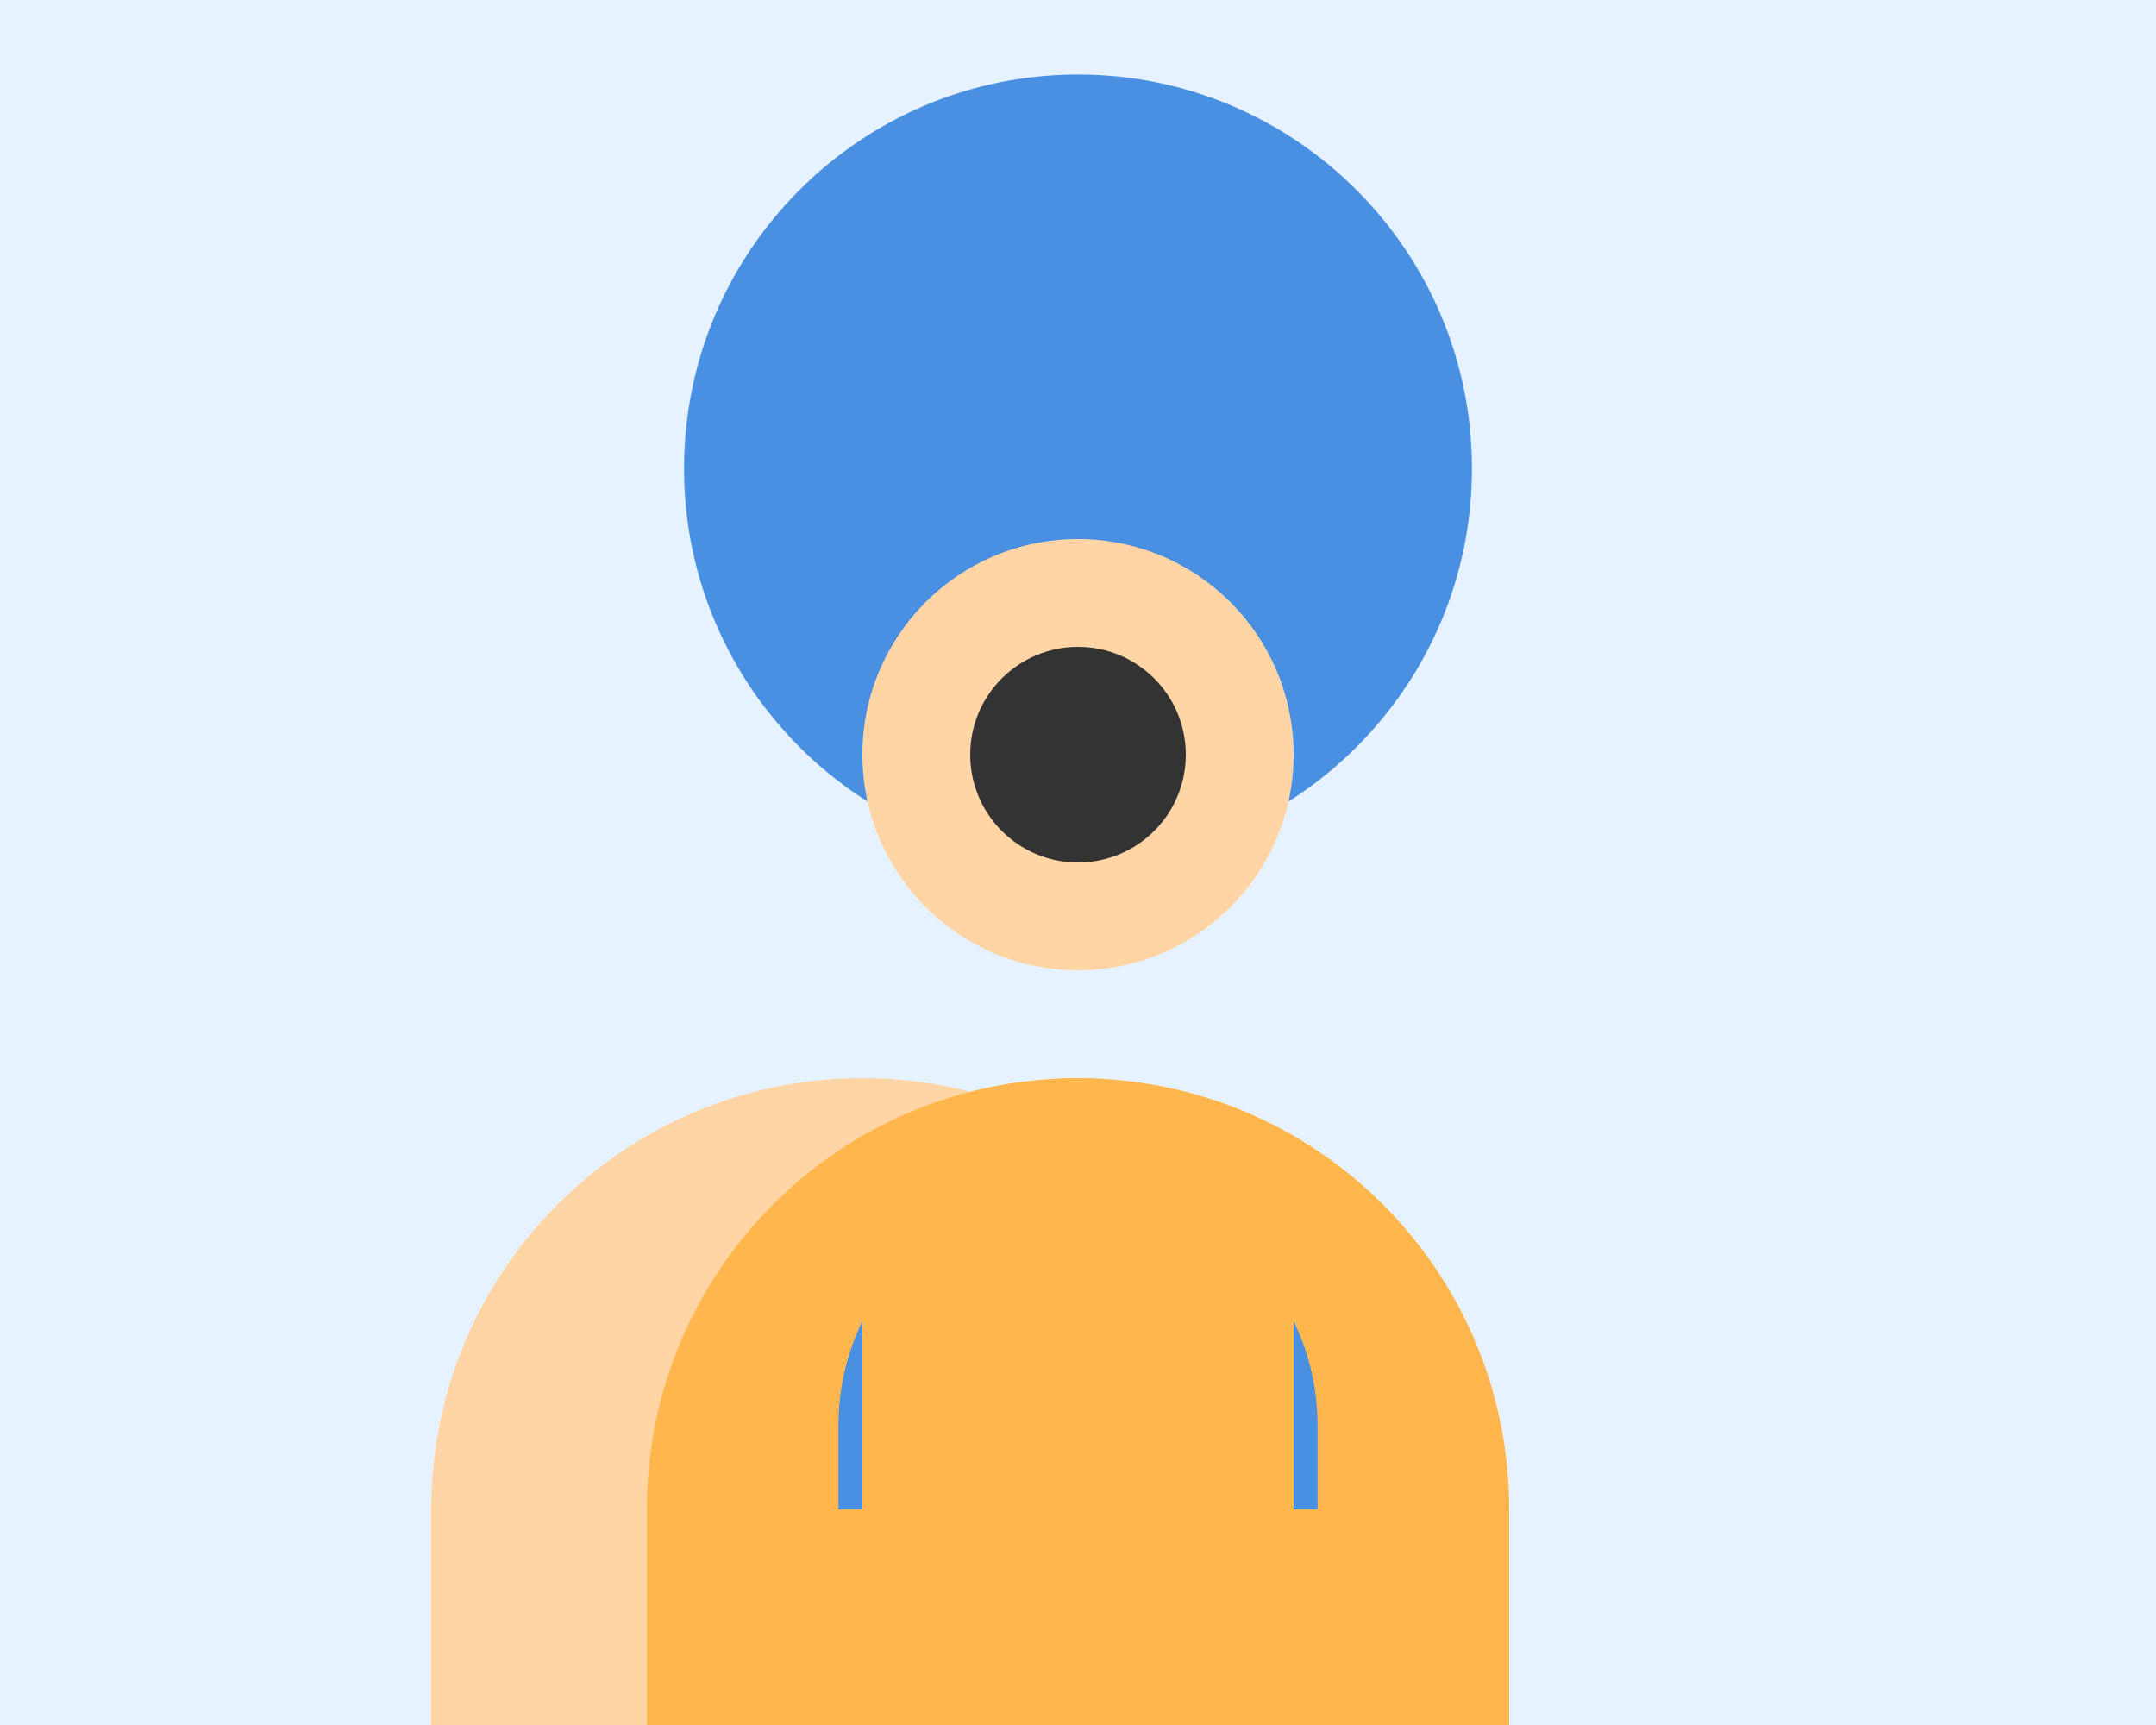
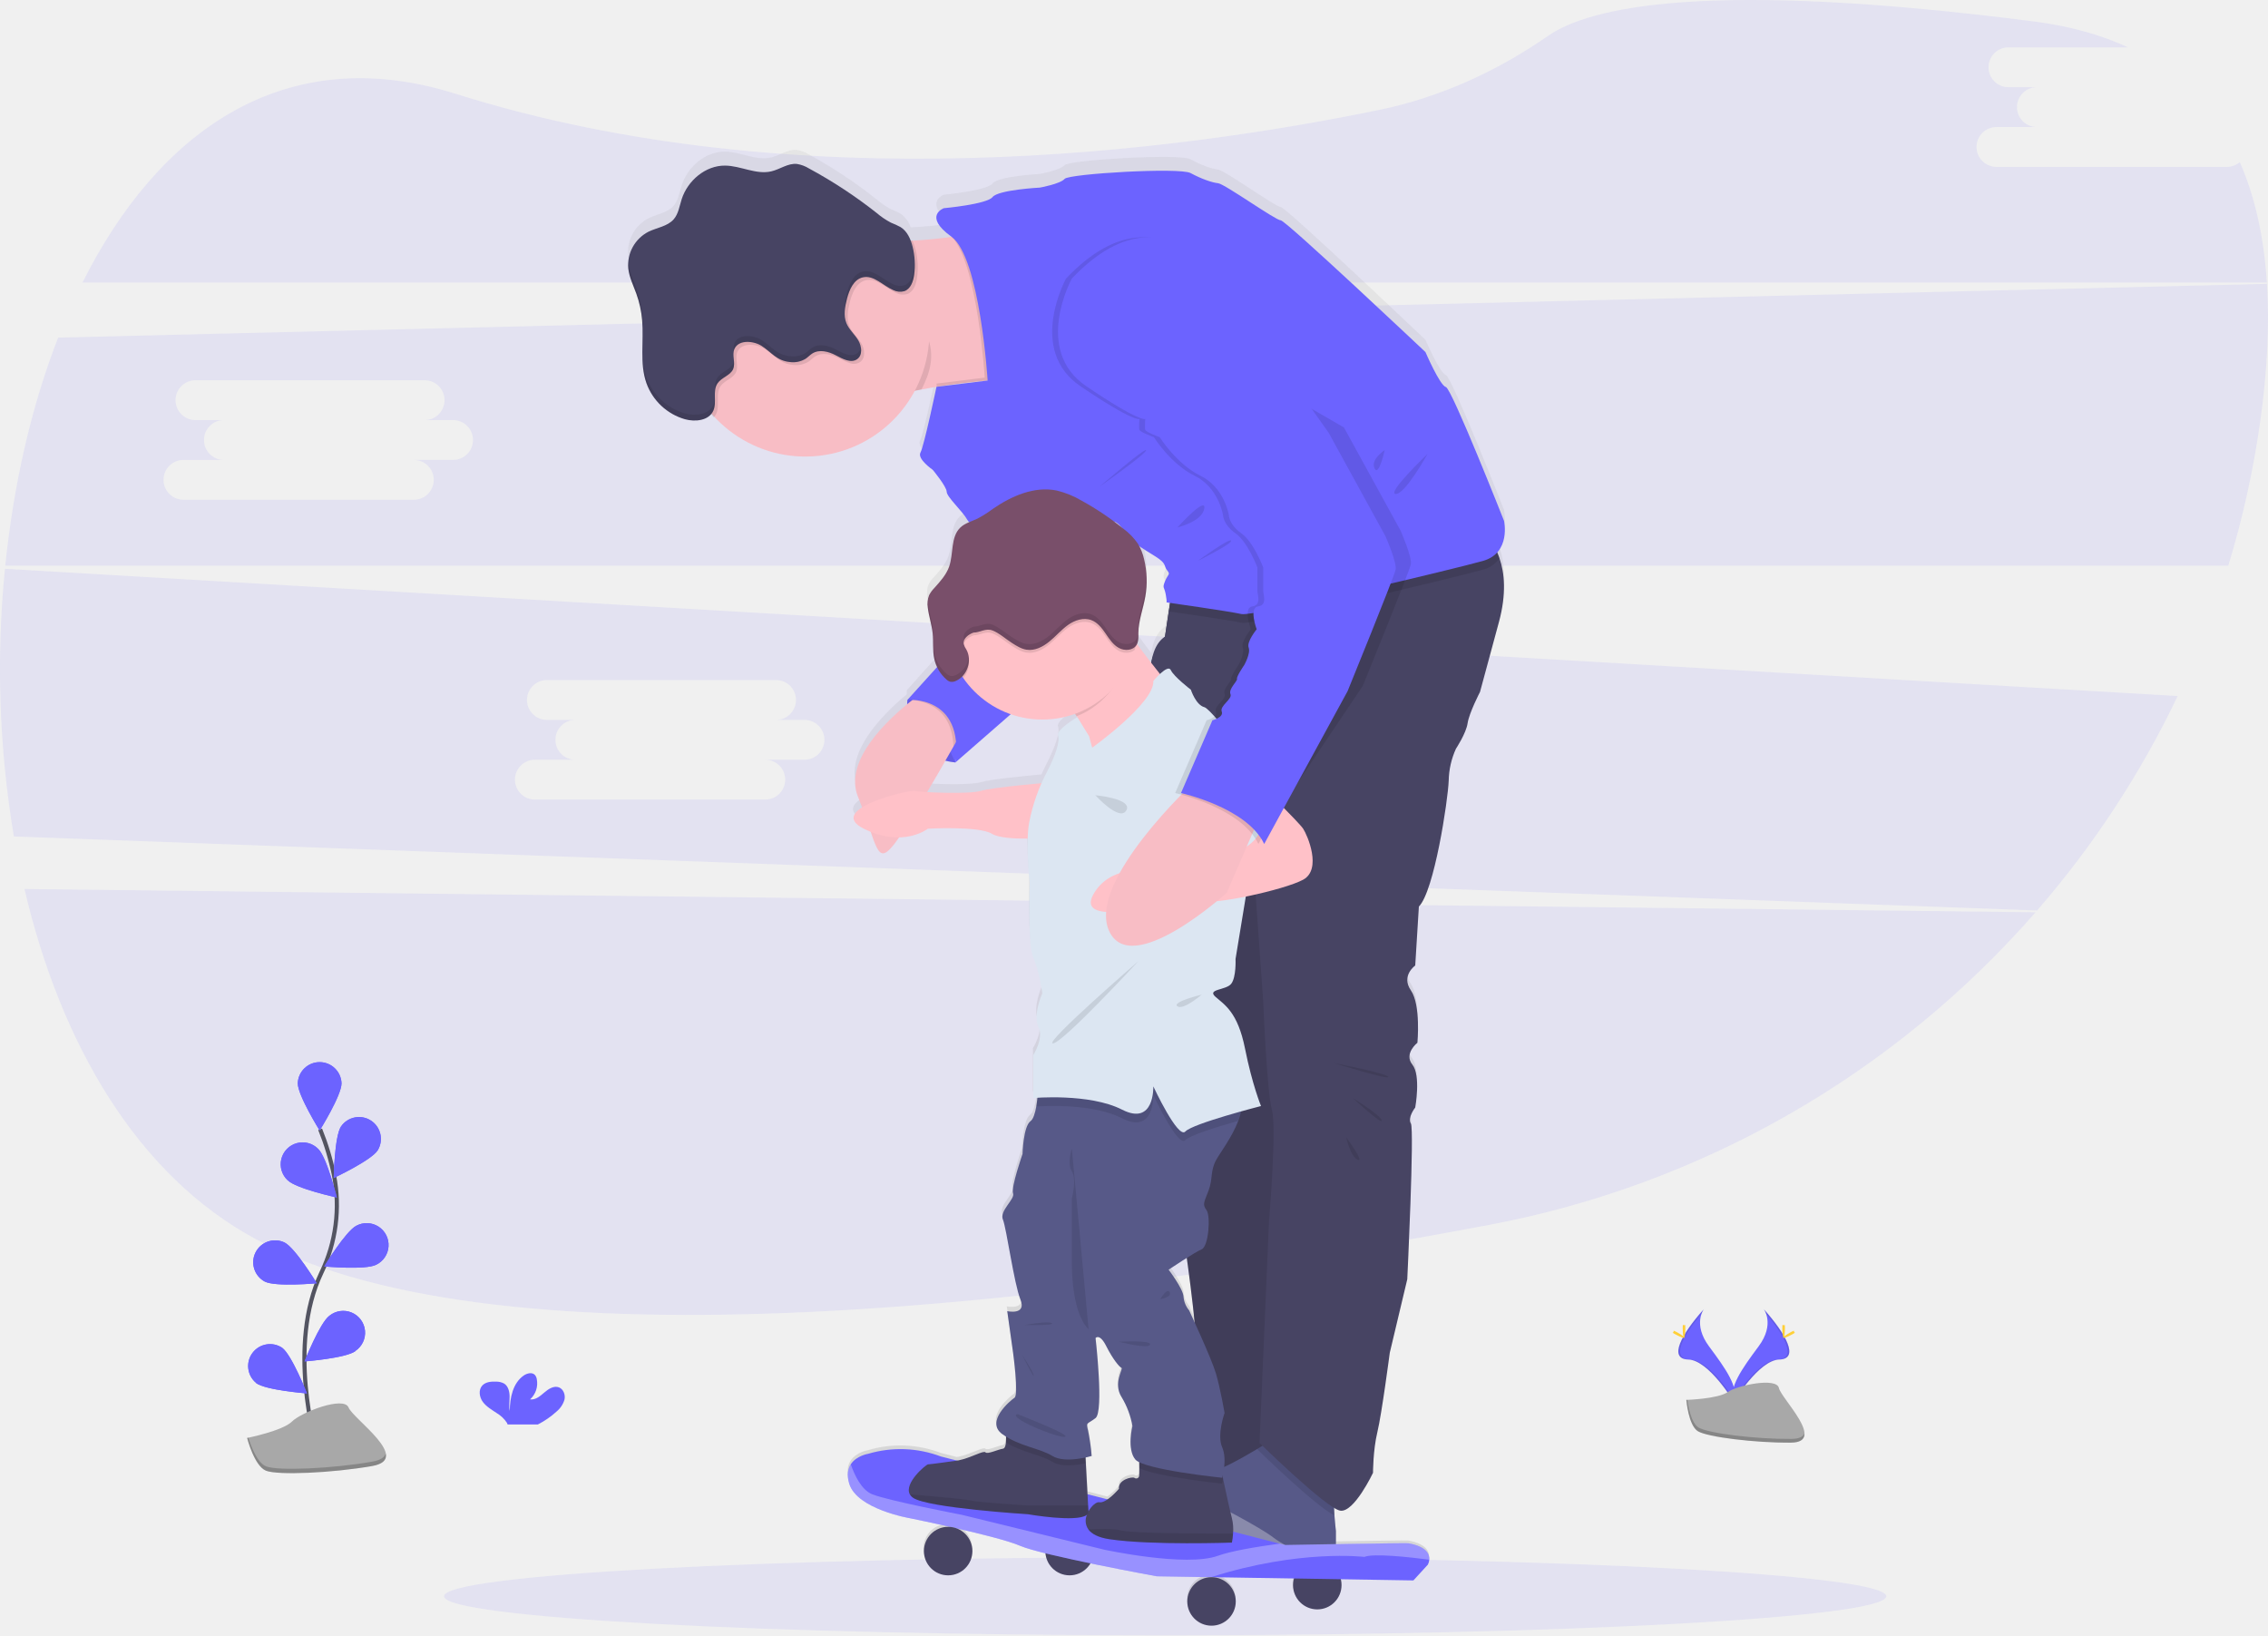
- <svg xmlns="http://www.w3.org/2000/svg" viewBox="0 0 500 400" fill="none">
-   <path fill="#E6F2FF" d="M0 0h500v400H0z" />
-   <path fill="#4A90E2" d="M250 200c50.42 0 91.36-40.94 91.36-91.36S300.42 17.28 250 17.28s-91.36 40.94-91.36 91.36S199.58 200 250 200z" />
-   <path fill="#FFD5A5" d="M200 250c-55.23 0-100 44.77-100 100v50h200v-50c0-55.23-44.77-100-100-100z" />
-   <path fill="#FFB74D" d="M250 250c-55.23 0-100 44.77-100 100v50h200v-50c0-55.23-44.77-100-100-100z" />
-   <path fill="#4A90E2" d="M250 275c-30.65 0-55.56 24.91-55.56 55.56v19.44h111.12v-19.44c0-30.65-24.91-55.56-55.56-55.56z" />
-   <path fill="#FFD5A5" d="M250 225c-27.61 0-50-22.39-50-50s22.39-50 50-50 50 22.39 50 50-22.39 50-50 50z" />
-   <path fill="#333" d="M250 150c-13.81 0-25 11.19-25 25s11.19 25 25 25 25-11.19 25-25-11.19-25-25-25z" />
-   <path fill="#FFB74D" d="M300 350v-50c0-27.61-22.39-50-50-50s-50 22.39-50 50v50h100z" />
+ <svg xmlns="http://www.w3.org/2000/svg" width="1097.1" height="790.89">
+   <defs>
+     <linearGradient id="a" x1="567.33" x2="567.33" y1="839.89" y2="127.09" gradientUnits="userSpaceOnUse">
+       <stop offset="0" stop-color="gray" stop-opacity=".25" />
+       <stop offset=".54" stop-color="gray" stop-opacity=".12" />
+       <stop offset="1" stop-color="gray" stop-opacity=".1" />
+     </linearGradient>
+   </defs>
+   <path fill="#6c63ff" d="M11.85 429.97c17.36 74.2 54.11 138.34 112.18 169.47 120.71 64.61 392.92 31.28 596.07-7a465.2 465.2 0 0 0 264.54-151.22ZM1077.2 80.71H965.73a9.63 9.63 0 1 1 0-19.26H985a9.64 9.64 0 0 1 0-19.27h-13.76a9.64 9.64 0 0 1 0-19.27h58.18c-12.91-6-28-10.27-45.39-12.51-158.64-20.37-215.28-6.89-235.26 7-24.65 17.1-52.15 29.68-81.54 35.74-97.88 20.19-280.93 44.49-446.84-7.78-82.46-26-143.74 17.92-180.48 91.28h1056.64c-1.38-21.32-5.51-41-13.09-58.24a9.56 9.56 0 0 1-6.26 2.31M2.39 275.1a491 491 0 0 0 4.32 129.45l978.68 35.8a459.9 459.9 0 0 0 68-103.71Zm387.08 92.34H370.2a9.63 9.63 0 1 1 0 19.26H258.73a9.63 9.63 0 1 1 0-19.26H278a9.64 9.64 0 0 1 0-19.27h-13.76a9.64 9.64 0 0 1 0-19.27h111.47a9.64 9.64 0 0 1 0 19.27h13.76a9.64 9.64 0 0 1 0 19.27M1096.6 137.28l-1068.48 26c-13 33.41-21.57 71.16-25.57 110.33h1075.33a457 457 0 0 0 15.53-70.33c3.2-23.01 4.48-45.27 3.19-66m-877.13 85.16H200.2a9.63 9.63 0 1 1 0 19.26H88.73a9.63 9.63 0 0 1 0-19.26H108a9.64 9.64 0 0 1 0-19.27H94.24a9.64 9.64 0 0 1 0-19.27h111.47a9.64 9.64 0 0 1 0 19.27h13.76a9.64 9.64 0 0 1 0 19.27" opacity=".1" />
+   <ellipse cx="563.62" cy="772.01" fill="#6c63ff" opacity=".1" rx="348.83" ry="18.88" />
+   <path fill="#6c63ff" d="M853.21 633.18s5.49 7.19-2.54 18-14.65 20-12 26.77c0 0 12.11-20.15 22-20.43s3.38-12.22-7.46-24.34" />
+   <path d="M853.21 633.18a9.3 9.3 0 0 1 1.12 2.25c9.62 11.31 14.74 21.86 5.5 22.12-8.62.25-18.95 15.65-21.42 19.54a8 8 0 0 0 .29.89s12.11-20.15 22-20.43 3.35-12.25-7.49-24.37" opacity=".1" />
+   <path fill="#ffd037" d="M863.42 642.34c0 2.53-.28 4.58-.63 4.58s-.64-2.05-.64-4.58.36-1.34.71-1.34.56-1.19.56 1.34" />
+   <path fill="#ffd037" d="M866.92 645.36c-2.22 1.21-4.15 1.94-4.32 1.63s1.5-1.54 3.72-2.75 1.34-.33 1.51 0 1.31-.09-.91 1.12" />
+   <path fill="#6c63ff" d="M824.19 633.18s-5.49 7.19 2.54 18 14.64 20 12 26.77c0 0-12.12-20.15-22-20.43s-3.39-12.22 7.46-24.34" />
+   <path d="M824.19 633.18a8.9 8.9 0 0 0-1.12 2.25c-9.62 11.31-14.75 21.86-5.5 22.12 8.61.25 19 15.65 21.42 19.54-.08.3-.18.59-.29.89 0 0-12.12-20.15-22-20.43s-3.36-12.25 7.49-24.37" opacity=".1" />
+   <path fill="#ffd037" d="M813.98 642.34c0 2.53.28 4.58.63 4.58s.64-2.05.64-4.58-.36-1.34-.71-1.34-.56-1.19-.56 1.34" />
+   <path fill="#ffd037" d="M810.47 645.36c2.22 1.21 4.16 1.94 4.33 1.63s-1.5-1.54-3.72-2.75-1.34-.33-1.51 0-1.32-.09.9 1.12" />
+   <path fill="#a8a8a8" d="M815.73 677.04s15.36-.48 20-3.77 23.63-7.24 24.78-2 23.08 26.29 5.74 26.43-40.29-2.7-44.91-5.51-5.61-15.15-5.61-15.15" />
+   <path d="M866.55 695.91c-17.34.14-40.29-2.7-44.91-5.51-3.52-2.15-4.92-9.84-5.39-13.38h-.51s1 12.38 5.59 15.2 27.57 5.65 44.91 5.51c5 0 6.74-1.82 6.64-4.46-.7 1.62-2.61 2.61-6.33 2.64" opacity=".2" />
+   <path fill="#6c63ff" d="M269.23 682.66a11.73 11.73 0 0 0 3.84-5.79c.49-2.29-.49-5-2.68-5.89-2.46-.94-5.09.77-7.09 2.49s-4.27 3.69-6.88 3.32a10.47 10.47 0 0 0 3.24-9.81 4.1 4.1 0 0 0-.9-2c-1.37-1.46-3.84-.84-5.48.31-5.2 3.66-6.65 10.73-6.68 17.08-.52-2.29-.08-4.68-.09-7s-.66-5-2.64-6.23a8 8 0 0 0-4-.94c-2.34-.09-4.94.15-6.54 1.85-2 2.13-1.47 5.69.26 8s4.35 3.81 6.76 5.42a15 15 0 0 1 4.84 4.61 6 6 0 0 1 .36.83h14.65a40.8 40.8 0 0 0 9.03-6.25" />
+   <path fill="none" stroke="#535461" stroke-miterlimit="10" stroke-width="2" d="M152.8 698.44s-14.06-47.71 2.63-82.82a75.36 75.36 0 0 0 6.12-47.29 126 126 0 0 0-6.69-22.18" />
+   <path fill="#6c63ff" d="M165.21 523.95c0 5.85-10.58 22.81-10.58 22.81s-10.59-17-10.59-22.81a10.59 10.59 0 0 1 21.17 0M182.71 556.34c-3.17 4.91-21.28 13.39-21.28 13.39s.33-20 3.51-24.9a10.59 10.59 0 0 1 17.77 11.51M181.95 611.69c-5.22 2.63-25.13.81-25.13.81s10.38-17.09 15.6-19.72a10.59 10.59 0 1 1 9.53 18.91M171.94 653.44c-4.7 3.48-24.63 5-24.63 5s7.34-18.59 12-22.07a10.59 10.59 0 1 1 12.59 17ZM139.21 570.86c4.19 4.07 23.73 8.3 23.73 8.3s-4.79-19.41-9-23.49a10.59 10.59 0 1 0-14.75 15.19ZM128.12 619.83c5.22 2.63 25.13.81 25.13.81s-10.38-17.08-15.6-19.72a10.59 10.59 0 0 0-9.53 18.91M123.88 668.91c4.7 3.47 24.62 5 24.62 5s-7.33-18.59-12-22.07a10.59 10.59 0 0 0-12.59 17Z" />
+   <path fill="#6c63ff" d="M165.21 523.95c0 5.85-10.58 22.81-10.58 22.81s-10.59-17-10.59-22.81a10.59 10.59 0 0 1 21.17 0M182.71 556.34c-3.17 4.91-21.28 13.39-21.28 13.39s.33-20 3.51-24.9a10.59 10.59 0 0 1 17.77 11.51M181.95 611.69c-5.22 2.63-25.13.81-25.13.81s10.38-17.09 15.6-19.72a10.59 10.59 0 1 1 9.53 18.91M171.94 653.44c-4.7 3.48-24.63 5-24.63 5s7.34-18.59 12-22.07a10.59 10.59 0 1 1 12.59 17ZM139.21 570.86c4.19 4.07 23.73 8.3 23.73 8.3s-4.79-19.41-9-23.49a10.59 10.59 0 1 0-14.75 15.19ZM128.12 619.83c5.22 2.63 25.13.81 25.13.81s-10.38-17.08-15.6-19.72a10.59 10.59 0 0 0-9.53 18.91M123.88 668.91c4.7 3.47 24.62 5 24.62 5s-7.33-18.59-12-22.07a10.59 10.59 0 0 0-12.59 17Z" />
+   <path fill="#a8a8a8" d="M119.55 695.44s17.12-3.4 21.68-7.93 25.1-12.46 27.38-6.8 30.8 24.92 11.4 28.32-45.63 4.53-51.33 2.26-9.13-15.85-9.13-15.85" />
+   <path d="M180.04 706.91c-19.39 3.4-45.63 4.53-51.33 2.27-4.34-1.73-7.36-10-8.55-13.87l-.61.13s3.43 13.59 9.13 15.85 31.94 1.13 51.33-2.26c5.6-1 7.2-3.29 6.6-6.2-.45 1.89-2.4 3.35-6.57 4.08" opacity=".2" />
+   <path fill="url(#a)" d="M775.72 316.54c5.37-6 3.27-15.35 3.27-15.35s-25.34-64.58-28.15-65.29-9.86-17-9.86-17-67.57-64.23-70-64.23-27.1-17.74-30.26-18.09-8.1-2.13-13.38-5-58.78.36-60.89 2.84-12 4.26-12 4.26-20.06 1.06-22.88 4.61-23.57 5.43-23.57 5.43-10.21 3.8 3.65 13.89c-4.44.7-9.63 1.24-14.9 1.62-1.32.09-2.66.18-4 .25h-.79a13.08 13.08 0 0 0-4.92-6.61 41 41 0 0 0-4.67-2.17 37.3 37.3 0 0 1-6.92-4.75 227 227 0 0 0-32.72-21.68 15.7 15.7 0 0 0-5.83-2.19c-4.29-.41-8.12 2.6-12.32 3.61-7.38 1.77-14.82-2.73-22.41-2.8-9.48-.09-18.11 7.29-21 16.39-1.07 3.37-1.55 7.12-3.86 9.79-3 3.49-8.07 4-12.18 6.07a18.38 18.38 0 0 0-9.88 16.29v.08c0 .53 0 1.06.09 1.59.47 4.28 2.45 8.23 3.9 12.29a50.8 50.8 0 0 1 2.8 12.9.7.7 0 0 1 0 .14c.06.73.11 1.46.14 2.2v2.59c0 3.82-.13 7.67-.12 11.49v2.35c0 .51 0 1 .06 1.54v.54c0 .47.07.95.12 1.42 0 .2 0 .41.05.61 0 .46.11.91.17 1.36l.09.64c.07.45.15.9.23 1.35l.12.62c.1.48.22 1 .34 1.44.05.17.08.33.12.5q.27 1 .6 1.92a28.18 28.18 0 0 0 18.66 17.59 17.3 17.3 0 0 0 4.95.62c3-.07 5.87-1 7.65-3.05.44.5.87 1 1.33 1.5a59.93 59.93 0 0 0 97.33-13c1.05-.23 2.09-.44 3.14-.64 1.82-.34 3.65-.66 5.49-1l1.77-.28.7-.12c9-1.42 17.74-2.37 24-3l-24.74 3.07s-6 28.81-7.73 32 6 8.51 6 8.51 6.69 8.16 6.69 10.65 7.74 9.58 9.85 13.48a6 6 0 0 0 1 1.35 14.2 14.2 0 0 0-4.26 2.59c-4.89 4.63-3.26 12.75-5.5 19.11-1.4 4-4.33 7.24-7.15 10.39a14.2 14.2 0 0 0-2.52 3.49 8.6 8.6 0 0 0-.67 2.68 13 13 0 0 0-.06 1.54v.18c0 .4 0 .79.08 1.18v.51c.49 4.18 1.91 8.22 2.34 12.4s-.09 8.39.77 12.46a18.6 18.6 0 0 0 1.38 4.11l-14.32 16s-.09.79-.12 2.09c-11.94 9.91-30.4 28.61-23.81 45.1q1.08 2.71 2 5.19c-4.85 3.09-6.45 6.76.82 10.42 1.15.58 2.26 1.08 3.35 1.53 3.73 10.95 5.19 14 11.44 5.93.67-.88 1.45-2 2.3-3.21 8.8-.18 13.89-4.25 13.89-4.25s24.63-1.42 31 2.49c3.19 2 10.69 2.4 17.33 2.35a182 182 0 0 0 1 21.42s-1.06 30.16 1.76 36.55 4.38 17.39 4.38 17.39-4.73 10.64-1.92 16.32-2.46 13.84-2.46 13.84v20.93l2-.14a63 63 0 0 1-.59 4.3c-.58 3.27-1.45 6.2-2.79 7.15-3.52 2.53-3.87 16-3.87 16s-5.63 16.33-4.58 19.17-6.68 8.51-4.92 12.77 5.36 31.22 8.49 39-6.38 5.68-6.38 5.68l2.81 20.22s2.82 20.58.71 22-14.25 11.71-5.9 17.74c.65.47 1.31.9 2 1.31a22 22 0 0 1-.07 2.8c-.16 1.59-.56 2.86-1.45 3-2.48.36-7.41 2.84-8.45 1.78s-7 2.68-13 3.9l-.83.13-7.79-2a54.82 54.82 0 0 0-35.2-1.3s-5.65.88-8.39 5.1c-1.39 2.16-2 5.2-.76 9.44 3.76 12.54 29.39 16.86 29.39 16.86s8.88 1.83 19.55 4.25h-1.07a11.77 11.77 0 1 0 4 .73c12 2.76 25.29 6.12 30.69 8.49a94 94 0 0 0 12.33 3.7 11.7 11.7 0 0 0 21.78 4.9c16.33 3.41 32.06 6.3 32.06 6.3l26.27.43h.18a11.7 11.7 0 1 0 .16 0l39.77.65a11.74 11.74 0 1 0 23 3.23 11.7 11.7 0 0 0-.36-2.86l35.08.57 7-7.7a6.2 6.2 0 0 0 .69-2.41c.21-2.53-1.1-6.37-10.06-8-.66-.12-18.94.17-35.09.44v-6.34s-.45-3.49-.73-7.6c-.08-1.21-.15-2.47-.18-3.71a9.6 9.6 0 0 0 3 1.37c6.69 1.07 15.84-18.45 15.84-18.45s0-11 2.11-19.87 6-38.68 6-38.68l8.46-35.83s3.5-73.1 1.74-75.94 2.12-7.81 2.12-7.81 2.81-15.61-1.41-20.93 2.46-10.65 2.46-10.65 1.76-18.45-3.17-25.54 2.31-12.06 2.31-12.06l1.76-28.74c7.39-7.45 14.07-51.8 14.43-61.38a39.4 39.4 0 0 1 3.52-15.62s4.92-7.45 5.63-12.42 6-15.25 6-15.25l9.15-34.07c3.69-13.74 2.75-23.9.3-31.14-.36-1.02-.74-1.95-1.13-2.84m-165.31 2c5.63 3.55 3.87 4.61 5.63 6.74s.35 1.77-1.06 5.32-.35 2.49.35 6.39.36 3.9.36 3.9l1.76.25-2.45 16.47c-4 2.61-5.83 7.61-6.66 12.77-2.36-3.08-4.74-6.28-6.87-9.26.73-1.63.59-3.57.61-5.4.08-6 2.32-11.73 3.35-17.64a44.6 44.6 0 0 0-.57-18.11 27.5 27.5 0 0 0-2.35-6.43c2.28 1.52 5.17 3.32 7.9 5.04Zm6.33 347.73s4.45-3 8.77-5.73c1.45 10.53 2.82 21.48 3.79 31.38-1.55-3.44-2.63-5.78-2.63-5.78a11.9 11.9 0 0 1-2.72-6.74c-.17-3.86-7.21-13.09-7.21-13.09Zm-26.39-364.72c1 .14 2.42 1.41 3.76 2.93-1.24-1-2.49-2-3.77-2.94Zm-64.41 131.28c-4.06 1.28-17.82 1.09-26 .61 3.06-5.23 6.1-10.55 8.8-15.32a32.5 32.5 0 0 0 4.85.87l26.79-23.53a46.14 46.14 0 0 0 31.1-.2l.73 1.14c.31.5.64 1 1 1.56l-.67-1.09s-10.34 6.16-9.29 9-1.4 9.93-5.27 17.53c-1 1.9-1.87 3.78-2.71 5.67-8.76.82-25.27 2.48-29.33 3.76m50.83 327.84-.15-2.81c1.7-.37 2.82-.71 2.82-.71a111 111 0 0 0-1.76-12.42c-1.06-4.26-.51-2.84 3.61-6s0-39 0-39 2-2.49 5.17 3.9 6.35 10.29 7.41 10.64-4.23 7.46 0 14.2a40.8 40.8 0 0 1 5.27 14.19s-2.81 11.27 1.41 16.28a6.2 6.2 0 0 0 2 1.37v2.85c0 1.87 0 3.47-.09 3.81a1.41 1.41 0 0 1-2.25.88c-1.09-.71-8 .88-7.53 5.33a32.7 32.7 0 0 1-5.52 5.17l-9.59-2.48Z" transform="translate(-51.45 -54.56)" />
+   <path fill="#6c63ff" d="M438.95 338.5s-3.35 27.45 23.22 30.26l4-19-8.37-11.26-11.99-4.06Z" />
+   <path d="m445.81 334.44-6.86 4.05s-3.35 27.45 23.22 30.26" opacity=".1" />
+   <path fill="#f8bdc5" d="M487.16 183.29s-17.93 1.1-35.91 4.08q-2.76.47-5.49 1c-1.06.2-2.1.41-3.14.64-9.42 1.94-18 4.46-23 7.68-6 3.85-8-6.52-8.19-20.93-.08-5.07.09-10.63.36-16.25.35-6.5.86-13.08 1.4-19 1.19-13.12 2.56-23.32 2.56-23.32s6.28 0 14.67-.29l2.7-.1c2.63-.1 5.42-.24 8.23-.41 1.33-.07 2.67-.15 4-.25 5.32-.38 10.57-.92 15-1.62 4.72-.76 8.55-1.72 10.63-3 9.5-5.66 16.18 71.77 16.18 71.77" />
+   <path fill="#474463" d="m567.05 284.65-3.5 23.23s-7.63 9.5-6.63 14.78 9.8 238.62 9.8 238.62 17.25 98.54 11.26 111.21-.35 42.24-.35 42.24l35.9-5.63 12-430.79Z" />
+   <path d="m567.05 284.65-3.5 23.23s-7.63 9.5-6.63 14.78 9.8 238.62 9.8 238.62 17.25 98.54 11.26 111.21-.35 42.24-.35 42.24l35.9-5.63 12-430.79Z" opacity=".1" />
+   <path fill="#575988" d="M646.24 720.71c-1.14 1.89-1.05 7.45-.73 12.18.28 4.07.73 7.53.73 7.53v23.93s-38.36-13.37-59.48-27.45c-8.71-5.81-11.19-11.21-10.71-15.53.7-6.15 7.4-10.16 10.71-10.16 3.16 0 13.14-5.51 21.32-10.38 6.43-3.81 11.77-7.22 11.77-7.22s28.5 23.58 26.39 27.1" />
+   <path d="M646.24 720.71c-1.14 1.89-1.05 7.45-.73 12.18-8.53-4-34.94-29.62-37.43-32.06 6.43-3.81 11.77-7.22 11.77-7.22s28.5 23.58 26.39 27.1" opacity=".1" />
+   <path fill="#474463" d="m725.08 300.84-9.15 33.79s-5.28 10.2-6 15.13-5.63 12.32-5.63 12.32a39 39 0 0 0-3.52 15.48c-.35 9.51-7 53.5-14.43 60.89l-1.76 28.51s-7 4.92-2.11 12 3.17 25.34 3.17 25.34-6.69 5.28-2.46 10.56 1.4 20.77 1.4 20.77-3.87 4.92-2.11 7.74-1.74 75.32-1.74 75.32l-8.46 35.54s-3.88 29.57-6 38.37-2.11 19.7-2.11 19.7-9.15 19.36-15.84 18.31-39.06-32.74-39.06-32.74l4.57-107s3.87-45.4 1.41-54.2-4.22-52.79-4.22-52.79l-4.93-69.33-49.22-77.43s-3.57-22.53 6.63-29.21l1.85-12.17 1.67-11.06 58.43-6.34 89.39-23.22s6.89 4.25 10.5 14.86c2.47 7.15 3.42 17.23-.27 30.86" />
+   <path fill="#ffc1c8" d="M569.55 336.44s-41.53 51-39.77 36.75c1.1-8.95-4.58-19.88-9-26.79-2.61-4.11-4.77-6.8-4.77-6.8s25.34-46.45 26.75-40.12c.45 2 3.38 6.59 7.15 11.83 7.95 10.98 19.64 25.13 19.64 25.13" />
+   <path fill="#fff" d="M646.24 759.37v5s-38.36-13.37-59.48-27.45c-8.71-5.81-11.19-11.21-10.71-15.53 11.66 5.9 33.35 17.15 39.92 22.22 5.58 4.3 20 11.11 30.27 15.76" opacity=".3" />
+   <circle cx="637.21" cy="766.63" r="11.73" fill="#474463" />
+   <circle cx="517.39" cy="750.16" r="11.73" fill="#474463" />
+   <path fill="#6c63ff" d="M691.39 754.33a6.2 6.2 0 0 1-.69 2.39l-7 7.63-97.84-1.57-26.31-.43s-55.38-10.08-66.17-14.78-53.21-13.3-53.21-13.3-25.62-4.3-29.38-16.73c-1.27-4.21-.63-7.22.76-9.36 2.73-4.19 8.39-5.07 8.39-5.07a55.3 55.3 0 0 1 35.2 1.3l164 42.19 2.54.65s58.46-1.09 59.64-.88c8.97 1.64 10.28 5.45 10.07 7.96" />
+   <path fill="#fff" d="M691.39 754.33c-9.84-1.28-27-3.17-31.42-1.35 0 0-31.21-3.86-74.15 9.8l-26.27-.43s-55.38-10.08-66.17-14.78-53.21-13.3-53.21-13.3-25.62-4.3-29.38-16.73c-1.27-4.21-.63-7.22.76-9.36 1.75 5.1 5.12 12.49 10.5 14.56 8.45 3.25 43.18 9.87 43.18 9.87l68.74 16.83s39.69 8.61 55.14 3c6.33-2.28 18.21-4.31 30-5.9l2.54.65s58.46-1.09 59.64-.88c9 1.7 10.31 5.51 10.1 8.02" opacity=".3" />
+   <path fill="#474463" d="M596.46 741.66a32.5 32.5 0 0 1-.55 4.39s-38.88 1.39-59.12-1.61c-5.59-.83-8.75-2.62-10.32-4.76a7.31 7.31 0 0 1-.73-7 11 11 0 0 1 .85-1.88c1.51-2.64 3.83-4.51 5.1-4.26 3.52.71 9.56-6.51 9.56-6.51-.48-4.41 6.45-6 7.53-5.28a1.41 1.41 0 0 0 2.25-.88c.07-.33.09-1.92.09-3.78 0-3.1-.09-7-.09-7l39.08 4.75 1.55 7.47c1.42 6.66 3.4 15.81 4.25 18.94a22.6 22.6 0 0 1 .55 7.41" />
+   <path d="M596.46 741.66a32.5 32.5 0 0 1-.55 4.39s-38.88 1.39-59.12-1.61c-5.59-.83-8.75-2.62-10.32-4.76 5.19-.31 11.94-.48 16.12.54 5.96 1.48 41.61 1.48 53.87 1.44" opacity=".1" />
+   <path fill="#474463" d="M526.55 730.78a2 2 0 0 1-.85 1.88c-4.92 3.8-28.53-.33-28.53-.33s-48.24-3-55.45-7.92a5.1 5.1 0 0 1-1.59-1.67c-3-5.42 7.86-14.52 8.8-14.52s13.91-1.77 14.78-1.94c6-1.21 12-4.93 13-3.87s6-1.41 8.44-1.76c.89-.13 1.3-1.39 1.45-3a33.3 33.3 0 0 0-.22-6.53l38.53 10.37.34 6.14 1.11 20.44.14 2.51a1 1 0 0 1 .05.2" />
+   <path d="M497.21 732.33s-48.24-3-55.45-7.92a5.1 5.1 0 0 1-1.59-1.67c9.77.8 26.06 2.15 29 2.9 4.23 1 28 2.46 28 2.46h29.23l.14 2.51c1.27 7.08-29.33 1.72-29.33 1.72" opacity=".1" />
+   <circle cx="458.65" cy="750.16" r="11.73" fill="#474463" />
+   <circle cx="586.05" cy="774.51" r="11.73" fill="#474463" />
+   <path fill="#f8bdc5" d="M466.75 351.17s-2.22 4-5.56 9.94c-8 14.12-22.39 39.15-28.58 47.07-8.8 11.26-8.09.71-17.6-22.87-7.06-17.54 14.67-37.61 26.29-46.73 4-3.17 6.8-5 6.8-5Z" />
+   <path fill="#ffc1c8" d="M509.33 378.27s-29.21 2.46-34.84 4.22-29.91.7-32 0-43.65 8.8-24.64 18.3 31 0 31 0 24.64-1.41 31 2.47 29.56 1.76 29.56 1.76Z" />
+   <path d="M448.65 162.88c3.6 9.21 1.35 17.23-2.89 25.46-10.62 2-20.61 4.75-26.17 8.32-15.84 10.21-3.87-79.54-3.87-79.54s7.66 0 17.37-.39c-2.94 13.42 8.2 27.35 15.56 46.15" opacity=".1" />
+   <path fill="#f8bdc5" d="M449.55 160.88a60 60 0 1 1-6-26.23 60 60 0 0 1 6 26.23" />
+   <path d="M725.37 269.95a13.74 13.74 0 0 1-8 5.55c-13.73 3.87-110.52 27.1-116.85 25.69-5.59-1.24-29.58-4.69-35.11-5.48l1.67-11.06 58.43-6.34 89.39-23.22s6.86 4.25 10.47 14.86M487.16 183.29a337 337 0 0 0-34.15 3.8 2.35 2.35 0 0 0-.06-1.57l23.4-2.89s-3.42-55-16-68.18c4.72-.76 8.55-1.72 10.63-3 9.5-5.59 16.18 71.84 16.18 71.84" opacity=".1" />
+   <path fill="#6c63ff" d="M456.55 100.69s20.77-1.87 23.58-5.39 22.88-4.57 22.88-4.57 9.85-1.76 12-4.23 55.6-5.63 60.88-2.81 10.21 4.57 13.38 4.93 27.8 17.94 30.26 17.94 70 63.71 70 63.71 7 16.19 9.86 16.89 28.16 64.76 28.16 64.76 3.52 15.48-10.2 19.36-110.52 27.1-116.85 25.69-36.25-5.63-36.25-5.63.35 0-.35-3.87-1.76-2.82-.36-6.34 2.82-3.17 1.06-5.28 0-3.17-5.63-6.69-12-7.39-12.32-8.44-5.28-8.1-7.74-8.45-71.45-19.71-71.45-19.71l-16.19-5.28s-7.74-5.28-6-8.44 7.73-31.75 7.73-31.75l24.75-3.05s-3.69-59.6-17.55-69.6-3.65-13.75-3.65-13.75" />
+   <path d="M466.75 351.17s-2.22 4-5.56 9.94c-.52-18.36-13.36-21.92-19.89-22.53 4-3.17 6.8-5 6.8-5Z" opacity=".1" />
+   <path fill="#6c63ff" d="m449.55 217.78 1.7 9.5s6.69 8.1 6.69 10.56 7.74 9.5 9.86 13.37 9.5 4.58 6.68 11.27-19 57.72-19 57.72l-16.54 18.3s27.45-2.47 23.22 30.26l35.55-31 27.84-50.65s-27.1-51.38-28.15-55.6-47.85-13.73-47.85-13.73" />
+   <path d="M531.86 235.38s22.52-15.84 22.52-17.6-22.52 17.6-22.52 17.6M569.55 255.09s12-2.82 13-9.15-13 9.15-13 9.15M579.37 271.28s16.9-8.37 16.19-9.82-16.19 9.82-16.19 9.82M669.82 217.67s-7 4.57-4.92 8.85 4.92-8.85 4.92-8.85M690.55 219.54s-19.94 19-15.43 19.36 15.43-19.36 15.43-19.36M645.19 514.12s25.69 4.93 26.39 6.69-26.39-6.69-26.39-6.69M654.34 531.01s13.72 8.45 14.07 10.91-14.07-10.91-14.07-10.91M651.17 550.02s2.11 9.5 5.63 10.91-5.63-10.91-5.63-10.91M443.61 134.34c0 .1 0 .21-.05.31-.48 3.13-1.76 6.52-4.7 7.56a7.48 7.48 0 0 1-5.33-.49c-5-2.19-9.45-7.45-14.79-6.18-2.54.6-4.32 2.53-5.58 4.9a24.6 24.6 0 0 0-2 5.37c-1 3.92-1.8 8.18-.27 11.91a12 12 0 0 0 .9 1.76c1.42 2.27 3.42 4.2 4.82 6.49 1.74 2.86 2.19 7.15-.52 9.11a5.49 5.49 0 0 1-4.66.65 27.7 27.7 0 0 1-5.69-2.52c-3.54-1.85-8-3-11.36-.86-1.16.72-2.09 1.76-3.2 2.52a11.54 11.54 0 0 1-7.73 1.61c-6.36-.65-8.74-4.68-13.6-7.8-3.56-2.3-11-3.28-13.12 1.42-1.36 3 .66 6.78-.67 9.84s-5.56 4-7.52 6.84c-2.58 3.74-.18 9.15-2.07 13.3a6.8 6.8 0 0 1-1.15 1.76 60.18 60.18 0 0 1 85.1-85l2.7-.1c2.63-.1 5.42-.24 8.23-.41a23 23 0 0 1 1.55 4.39 36.6 36.6 0 0 1 .71 13.62" opacity=".1" />
+   <path fill="#474463" d="M355.3 168.7c-1.37 3 .65 6.78-.67 9.83s-5.58 4-7.52 6.84c-2.59 3.75-.19 9.16-2.07 13.3-2.16 4.73-8.68 5.47-13.68 4.09a28 28 0 0 1-18.66-17.45c-3.39-9.65-1.2-20.27-2.08-30.46a50.5 50.5 0 0 0-2.8-12.79c-1.45-4-3.43-7.94-3.9-12.19a18.12 18.12 0 0 1 9.78-17.81c4.12-2 9.19-2.57 12.19-6 2.3-2.66 2.79-6.37 3.86-9.72 2.89-9 11.52-16.34 21-16.25 7.58.06 15 4.53 22.41 2.77 4.19-1 8-4 12.32-3.57a15.6 15.6 0 0 1 5.83 2.17 227 227 0 0 1 32.71 21.5 36.8 36.8 0 0 0 6.93 4.71 43 43 0 0 1 4.67 2.15c3.23 2 4.92 5.81 5.84 9.51a36.3 36.3 0 0 1 .74 13.62c-.44 3.21-1.7 6.81-4.75 7.88a7.47 7.47 0 0 1-5.34-.51c-5-2.17-9.44-7.43-14.78-6.17-4.36 1-6.46 5.94-7.6 10.27-1 3.92-1.82 8.18-.27 11.92 1.28 3.1 4 5.37 5.71 8.24s2.2 7.16-.52 9.11c-3 2.17-7.07-.14-10.36-1.86-3.52-1.85-8-3-11.35-.87-1.15.72-2.08 1.76-3.2 2.53a11.64 11.64 0 0 1-7.72 1.6c-6.37-.65-8.75-4.68-13.6-7.8-3.57-2.32-10.99-3.3-13.12 1.41" />
+   <path d="M549.92 311.26c-.27 1.5-2.33 1.67-2.75 3.13-4 14.11-12.8 26.8-26.38 32-2.61-4.11-4.77-6.8-4.77-6.8s25.34-46.45 26.75-40.12c.45 1.97 3.38 6.55 7.15 11.79" opacity=".1" />
+   <path fill="#ffc1c8" d="M550.67 301.54a46.46 46.46 0 1 1-46.46-46.45 46.29 46.29 0 0 1 46.46 46.45" />
+   <path d="m524.99 701.52.34 6.14c-4.07.9-11.81 2.08-16.32-.68-5.83-3.57-14.44-4.44-22.33-9.3a33.3 33.3 0 0 0-.22-6.53ZM591.66 715.33c-.27 1.37-.52 2.21-.52 2.21s-31.05-3.18-40-7.47c0-3.1-.09-7-.09-7l39.08 4.75Z" opacity=".1" />
+   <path fill="#575988" d="M584.65 575.71c-2.11 5.63-3.17 6.69-1.05 9.5s1.05 17.6-2.31 19-16 9.85-16 9.85 7 9.15 7.21 13a11.78 11.78 0 0 0 2.72 6.69s10.84 23.23 13 30.62 4.14 19 4.14 19-3.79 10.56-1.17 16.55 0 14.78 0 14.78-37.81-3.87-42-8.84-1.4-16.15-1.4-16.15a40.4 40.4 0 0 0-5.28-14.08c-4.23-6.69 1-13.72 0-14.08s-4.23-4.22-7.41-10.55-5.16-3.88-5.16-3.88 4.12 35.55 0 38.72-4.68 1.76-3.62 6a109 109 0 0 1 1.76 12.32s-12.67 3.87-19 0-15.86-4.58-24.23-10.56 3.79-16.19 5.9-17.6-.7-21.82-.7-21.82l-2.82-20.06s9.5 2.11 6.38-5.63-6.73-34.49-8.49-38.71 6-9.86 4.93-12.67 4.57-19 4.57-19 .36-13.37 3.87-15.88c1.34-.94 2.21-3.86 2.79-7.09a88 88 0 0 0 1.09-11.52s80.59-5.63 93.61 2.11c5.86 3.48 5.45 9.89 3 16.38-3 7.92-9.16 16-10.71 18.93-2.91 5.4-1.51 9.04-3.62 14.67" />
+   <path d="M598.88 542.11c-10 2.81-23.32 6.94-25.49 9.31-3.52 3.88-15.49-21.82-15.49-21.82s.71 19.32-15.13 11.24c-13.71-7-35.84-6.08-41.56-5.7a88 88 0 0 0 1.09-11.52s80.59-5.63 93.61 2.11c5.86 3.48 5.45 9.89 2.97 16.38" opacity=".1" />
+   <path fill="#dce6f2" d="M557.9 329.35s7-8.45 8.45-5.28 9.71 9.5 9.71 9.5 2.37 7.39 6.54 8.45 35.49 43.29 35.49 43.29l-11.27 22.87-9.15 55.61s.4 8.8-2.09 12-12 2.46-7.59 6.33 10.74 7.39 14.26 25 7.74 27.8 7.74 27.8-33.08 8.45-36.6 12.32-15.49-21.82-15.49-21.82.71 19.31-15.13 11.24-42.94-5.61-42.94-5.61v-20.8s5.28-8.1 2.47-13.73 1.92-16.19 1.92-16.19-1.57-10.91-4.39-17.24-1.76-36.25-1.76-36.25-2.14-19.36-.19-29.22a87.4 87.4 0 0 1 8.67-24.48c3.87-7.54 6.32-14.58 5.27-17.4s9.29-8.92 9.29-8.92l5.73 9.27 1.46 5.54s30.31-21.72 29.6-32.28" />
+   <path fill="#ffc1c8" d="M608.55 378.27s19.71 19.35 21.82 22.52 9.18 19.65.03 24.65-45 12.71-48.56 10.05-25 3-25 3-35.86 8.8-28.12-5.63 26.05-12 26.05-12 29.58-.05 32.74-3 27-9.28 21.6-22.32-.56-17.27-.56-17.27" />
+   <path d="M550.67 464.85s-45.91 39.77-41.34 39.77 41.34-39.77 41.34-39.77M581.29 481.04s-14.59 3.51-11.77 5.63 11.77-5.63 11.77-5.63M529.84 384.6s18.21 1.63 15 7.33-15-7.33-15-7.33M518.49 555.53s-2.47 7.16 0 11 0 13 0 13v32s-.34 23.23 8.09 31.32ZM494.38 655.25s4.92 7.21 5.63 9.85-5.63-9.85-5.63-9.85M495.61 640.82s11.44-2.11 13.2-.88-13.2.88-13.2.88M492.27 683.93s-3.35.35 3.34 4 19.71 8.27 19.88 6.69-23.22-10.69-23.22-10.69M541.24 648.91c1.18 0 15.91-.88 15.06 1.41s-15.06-1.41-15.06-1.41M561.25 628.32s3.34-5.8 4.57-3.34-4.57 3.34-4.57 3.34M550.67 301.54a46.3 46.3 0 0 1-1.78 12.77c-1.94 1.76-5.29 1.78-7.68.47-2.8-1.54-4.63-4.34-6.45-7s-3.89-5.32-6.87-6.46c-3.77-1.42-8.07 0-11.35 2.36s-5.9 5.48-9 8-7.05 4.56-11 3.94c-2.55-.39-4.81-1.83-7-3.22-3-1.89-6.22-4.83-9.51-6.1s-6 1-9.13 1c-2.49.9-5.2 2.95-4.7 5.54a8.6 8.6 0 0 0 1.28 2.68 11.25 11.25 0 0 1-1.47 12.39 46.46 46.46 0 1 1 84.67-26.43Z" opacity=".1" />
+   <path fill="#794f6a" d="M470.89 305.95c-2.49.9-5.2 2.95-4.71 5.55a8.9 8.9 0 0 0 1.29 2.67c2.92 5.21.45 12.69-5 15.11a4.43 4.43 0 0 1-2.78.44 4.9 4.9 0 0 1-2-1.2 18.5 18.5 0 0 1-5.77-9.95c-.86-4-.33-8.24-.77-12.35s-1.85-8.16-2.34-12.3a11.4 11.4 0 0 1 .63-6.08 14.1 14.1 0 0 1 2.52-3.46c2.81-3.13 5.74-6.33 7.15-10.3 2.23-6.32.61-14.37 5.49-19 2.26-2.12 5.42-2.91 8.22-4.25a58 58 0 0 0 7.55-4.79c9.05-6.22 20.05-11 30.81-8.8a43.8 43.8 0 0 1 12.21 5 137.3 137.3 0 0 1 20 13.44 31.1 31.1 0 0 1 7 7.19 25 25 0 0 1 3.06 7.65 43.8 43.8 0 0 1 .58 18c-1 5.86-3.27 11.55-3.36 17.5 0 2 .16 4.16-.87 5.88-1.65 2.74-5.74 3-8.54 1.48s-4.63-4.34-6.44-7-3.89-5.32-6.87-6.45c-3.77-1.43-8.07 0-11.35 2.35s-5.89 5.48-9 8-7 4.56-11 3.94c-2.55-.39-4.81-1.82-7-3.21-3-1.9-6.22-4.84-9.5-6.1s-6.09 1.04-9.21 1.04" />
+   <path fill="#f8bdc5" d="M577.61 378.27s-51.73 47.86-41.18 71.79 57-18.3 57-18.3l16.56-38.32Z" />
+   <g opacity=".1">
+     <path d="M462.45 326.44a4.4 4.4 0 0 1-2.77.44 4.8 4.8 0 0 1-2-1.21 18.54 18.54 0 0 1-5.78-9.94c-.85-4.05-.32-8.25-.76-12.36s-1.86-8.15-2.34-12.3c0-.2 0-.41-.05-.62a15.8 15.8 0 0 0 .05 3.44c.48 4.14 1.9 8.14 2.34 12.3s-.09 8.31.76 12.35a18.53 18.53 0 0 0 5.78 9.95 4.86 4.86 0 0 0 2 1.2 4.4 4.4 0 0 0 2.77-.44c4.3-1.91 6.73-6.94 6.16-11.54a11.09 11.09 0 0 1-6.16 8.73M553.96 285.69c-1 5.86-3.27 11.55-3.35 17.5 0 2 .16 4.16-.88 5.88-1.64 2.74-5.73 3-8.53 1.48s-4.63-4.33-6.45-7-3.88-5.32-6.87-6.45c-3.76-1.42-8.06 0-11.34 2.36s-5.9 5.47-9 8-7.05 4.56-11 3.95c-2.55-.4-4.81-1.83-7-3.22-3-1.9-6.22-4.83-9.5-6.1s-6 1-9.13 1c-2.49.91-5.2 2.95-4.72 5.56a4 4 0 0 0 .27.82 7.78 7.78 0 0 1 4.45-3.56c3.12 0 5.88-2.24 9.13-1s6.53 4.2 9.5 6.1c2.17 1.39 4.43 2.82 7 3.21 4 .62 7.92-1.39 11-3.94s5.73-5.7 9-8 7.58-3.78 11.34-2.35c3 1.13 5.06 3.82 6.87 6.45s3.65 5.42 6.45 7 6.89 1.26 8.53-1.48c1-1.72.85-3.87.88-5.88.08-5.95 2.32-11.64 3.35-17.5a44.3 44.3 0 0 0 .64-9.12 44.4 44.4 0 0 1-.64 6.29" />
+   </g>
+   <path d="M515.67 134.72s-19 34.49 7 52.09 28.51 15.84 28.51 15.84-.36 4.22 0 5.28 7 3.51 7 3.51 8.09 13 19.7 18.66 13.73 19 13.73 19 0 4.58 6 8.8 10.62 16.54 10.62 16.54v11.27c0 1.76 2.11 7-2.46 7.56s-.71 11.09-.71 11.09-4.92 6-3.87 8.8-2.11 8.44-2.11 8.44-3.87 5.63-3.52 6.69-4.22 4.93-3.17 7.39-5.27 5.63-4.22 8.45-4.5 4.22-4.5 4.22l-15.21 35.2s32 7 40.26 24.63l40.34-73.91s22.52-55.25 23.23-58.77-4.93-16.19-4.93-16.19l-27.45-50-41.18-58.07S566 81.58 515.67 134.72" opacity=".1" />
+   <path d="M556.3 149.27s-49.44 17.35-23.4 34.95 28.51 15.83 28.51 15.83-.35 4.23 0 5.28 7 3.52 7 3.52 8.1 13 19.71 18.66 13.73 19 13.73 19 0 4.58 6 8.8 10.56 16.54 10.56 16.54v11.26c0 1.76 2.11 7-2.47 7.57s-.7 11.09-.7 11.09-4.93 6-3.87 8.79-2.11 8.45-2.11 8.45-3.87 5.63-3.52 6.69-4.23 4.93-3.17 7.39-5.28 5.63-4.22 8.45-4.51 4.22-4.51 4.22l-15.2 35.19s26.36 1.36 34.68 19l45.91-68.23s22.53-55.25 23.23-58.77-4.91-16.23-4.91-16.23l-27.45-50-62.62-36.12s19.15-74.48-31.18-21.33" opacity=".1" />
+   <path fill="#6c63ff" d="M518.49 134.72s-19 34.49 7 52.09S554 202.65 554 202.65s-.35 4.22 0 5.28 7 3.51 7 3.51 8.1 13 19.71 18.66 13.73 19 13.73 19 0 4.58 6 8.8 10.61 16.54 10.61 16.54v11.27c0 1.76 2.11 7-2.47 7.56s-.7 11.09-.7 11.09-4.93 6-3.87 8.8-2.11 8.44-2.11 8.44-3.87 5.63-3.52 6.69-4.23 4.93-3.17 7.39-5.28 5.63-4.22 8.45-4.51 4.22-4.51 4.22l-15.2 35.2s31.94 7 40.25 24.63l40.34-73.91s22.53-55.25 23.23-58.77-4.93-16.19-4.93-16.19l-27.45-50-41.17-58.05s-32.74-69.68-83.06-16.54" />
+   <g opacity=".1">
+     <path d="M310.62 152.04a50.2 50.2 0 0 0-2.8-12.8c-1.45-4-3.43-7.94-3.9-12.19v-.38a16.3 16.3 0 0 0 0 3.2c.47 4.25 2.45 8.16 3.9 12.19a50 50 0 0 1 2.8 12.79c.14 1.64.2 3.3.22 5 .03-2.65 0-5.24-.22-7.81M345.04 195.86c-2.15 4.72-8.68 5.47-13.68 4.08a28.06 28.06 0 0 1-18.66-17.44 41.3 41.3 0 0 1-2-13.31c-.06 5.51.15 10.95 2 16.12a28.07 28.07 0 0 0 18.66 17.45c5 1.38 11.53.64 13.68-4.09.91-2 .82-4.32.78-6.6a10.3 10.3 0 0 1-.78 3.79M442.2 130.12c-.43 3.2-1.7 6.8-4.75 7.87a7.48 7.48 0 0 1-5.33-.5c-5-2.18-9.45-7.44-14.79-6.17-4.36 1-6.45 5.93-7.6 10.27a25.3 25.3 0 0 0-1.07 8.47 33 33 0 0 1 1.07-5.66c1.15-4.33 3.24-9.23 7.6-10.27 5.34-1.26 9.75 4 14.79 6.17a7.44 7.44 0 0 0 5.33.51c3.05-1.07 4.32-4.67 4.75-7.88a36.4 36.4 0 0 0 .3-6.17c-.05 1.12-.15 2.25-.3 3.36M414.65 170.86c-3 2.17-7.07-.14-10.36-1.87-3.52-1.85-8-3-11.35-.87-1.15.72-2.08 1.76-3.2 2.53a11.5 11.5 0 0 1-7.72 1.6c-6.37-.65-8.75-4.68-13.6-7.8-3.56-2.29-11-3.27-13.12 1.43a8.53 8.53 0 0 0-.41 4.33 5.6 5.6 0 0 1 .41-1.51c2.13-4.71 9.56-3.73 13.12-1.43 4.85 3.12 7.23 7.15 13.6 7.8a11.57 11.57 0 0 0 7.72-1.61c1.12-.76 2.05-1.8 3.2-2.52 3.38-2.1 7.83-1 11.35.87 3.29 1.72 7.34 4 10.36 1.86 1.76-1.26 2.18-3.5 1.79-5.71a4.62 4.62 0 0 1-1.79 2.9M354.63 175.72c-1.37 3.14-5.58 4-7.52 6.83-1.45 2.1-1.33 4.72-1.28 7.35a8.3 8.3 0 0 1 1.28-4.53c1.94-2.83 6.15-3.7 7.52-6.84a8.7 8.7 0 0 0 .38-4.26 5.6 5.6 0 0 1-.38 1.45" />
+   </g>
</svg>
